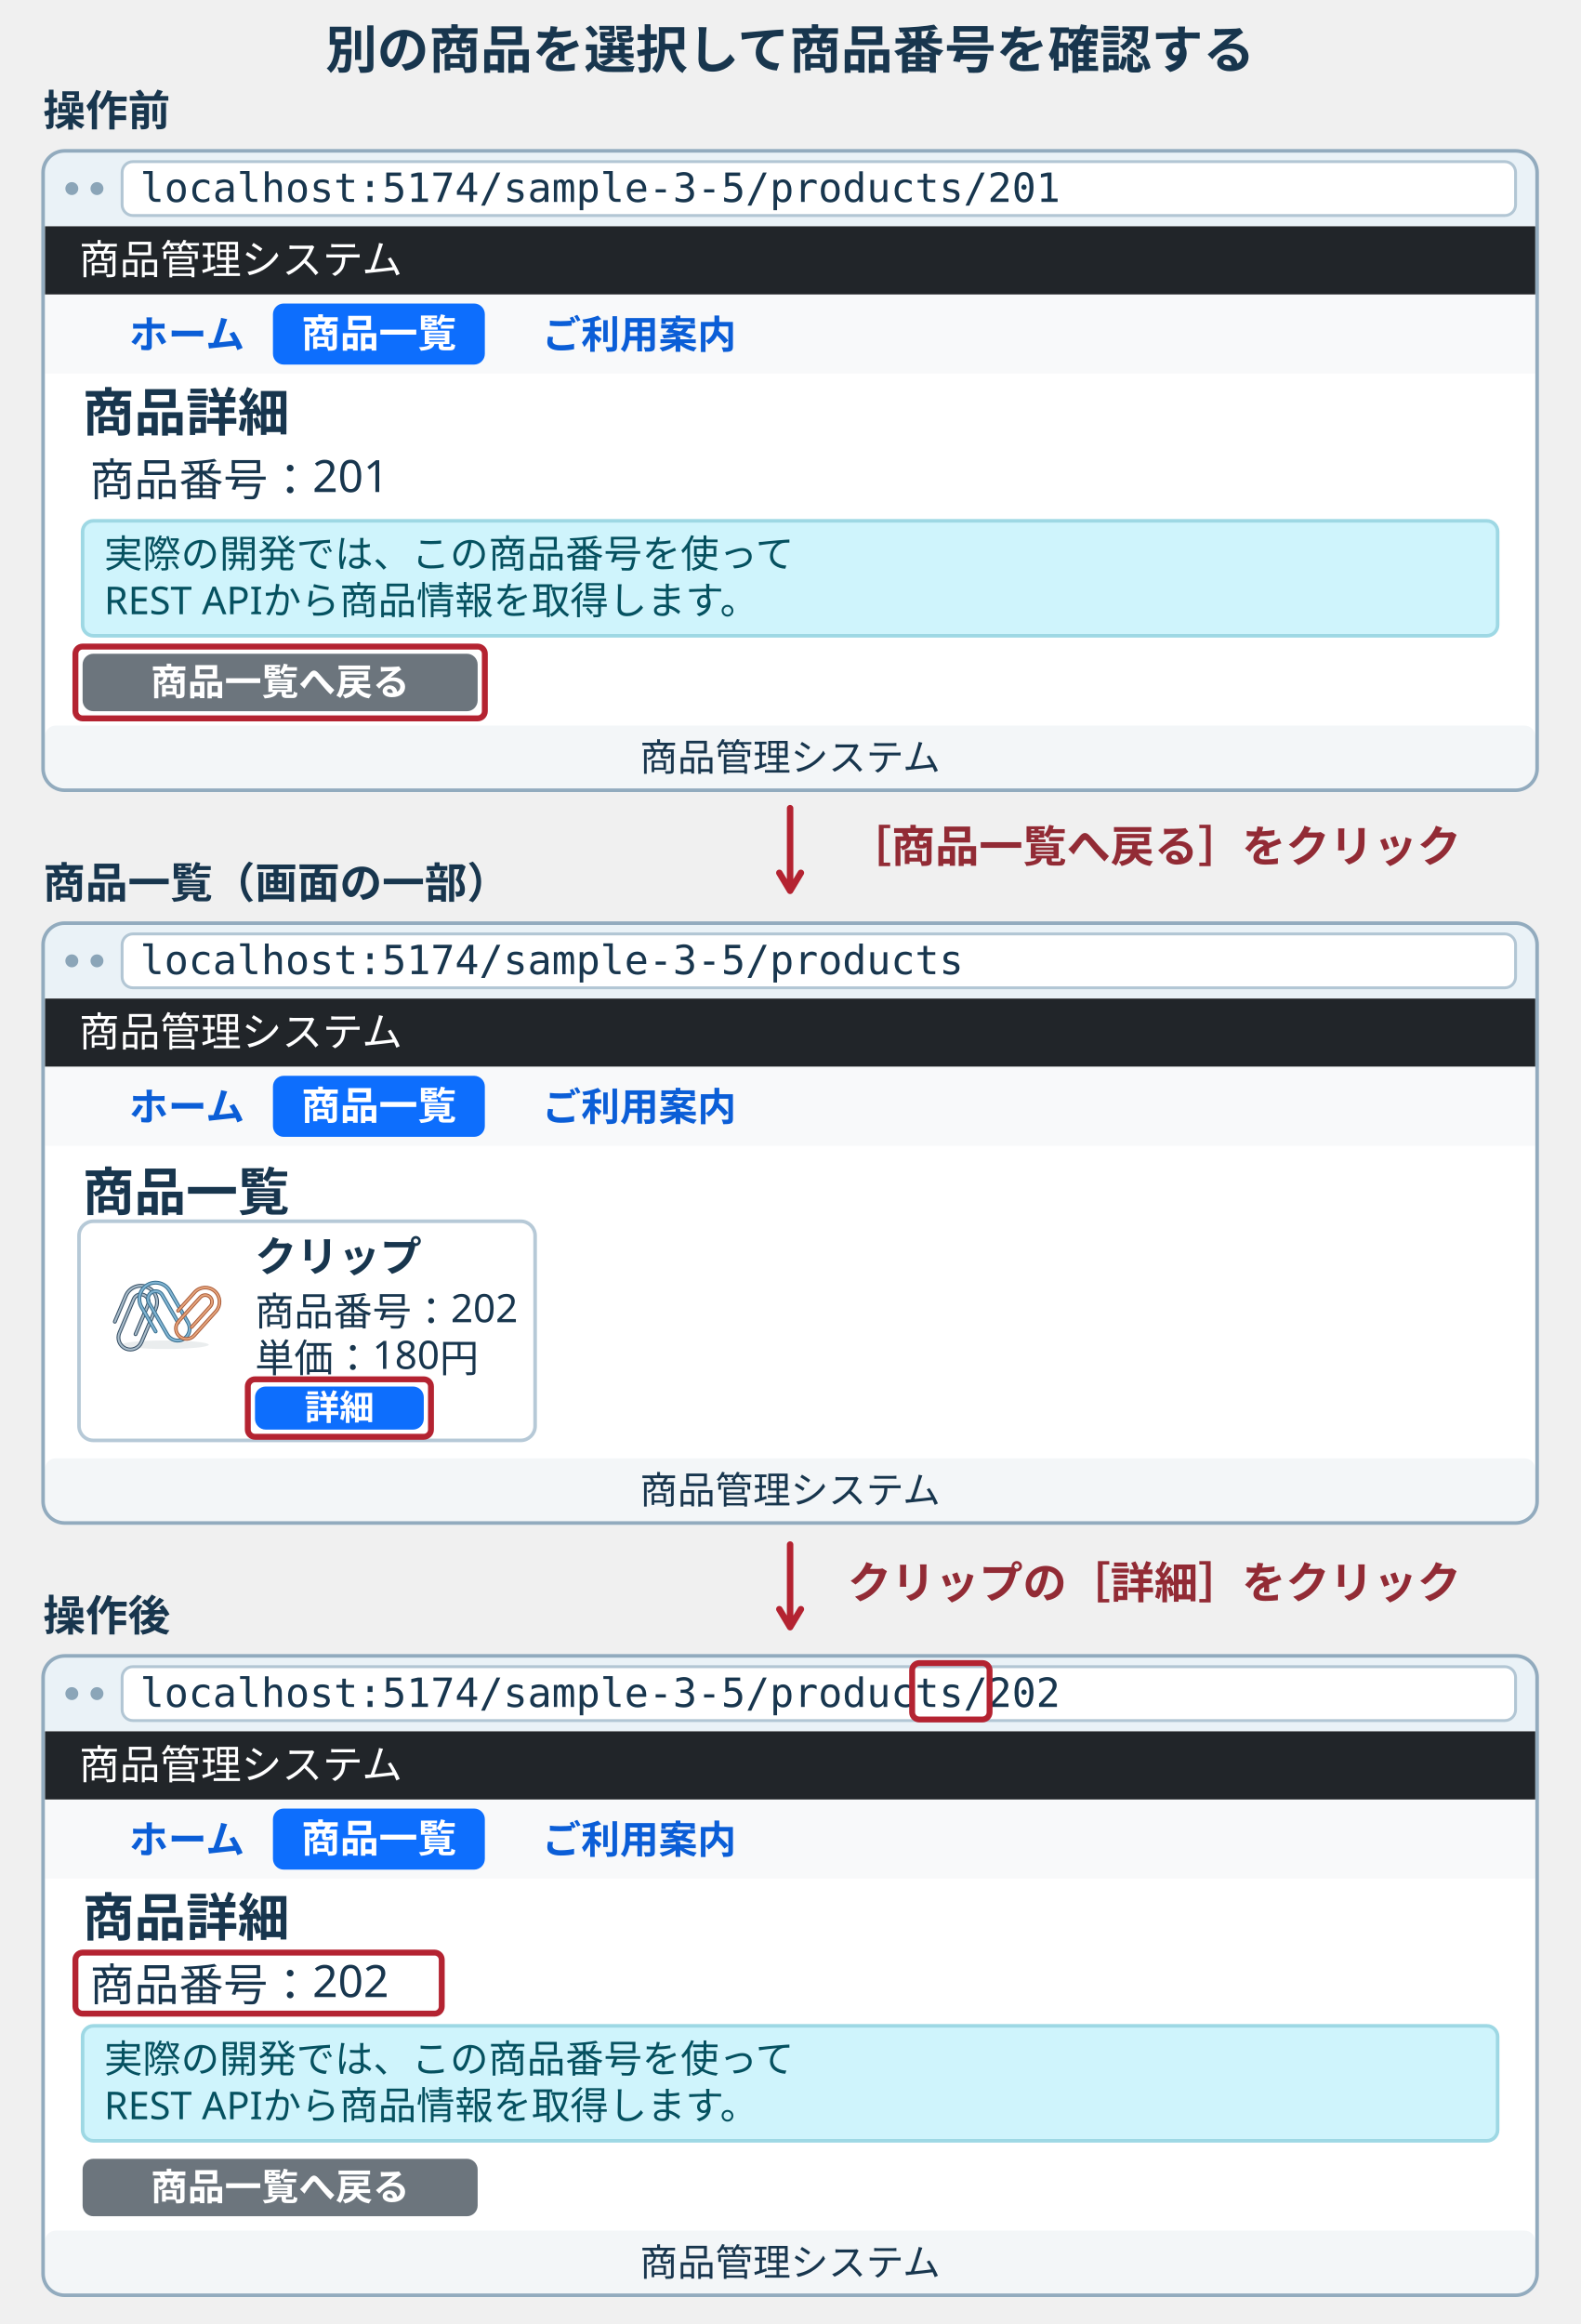
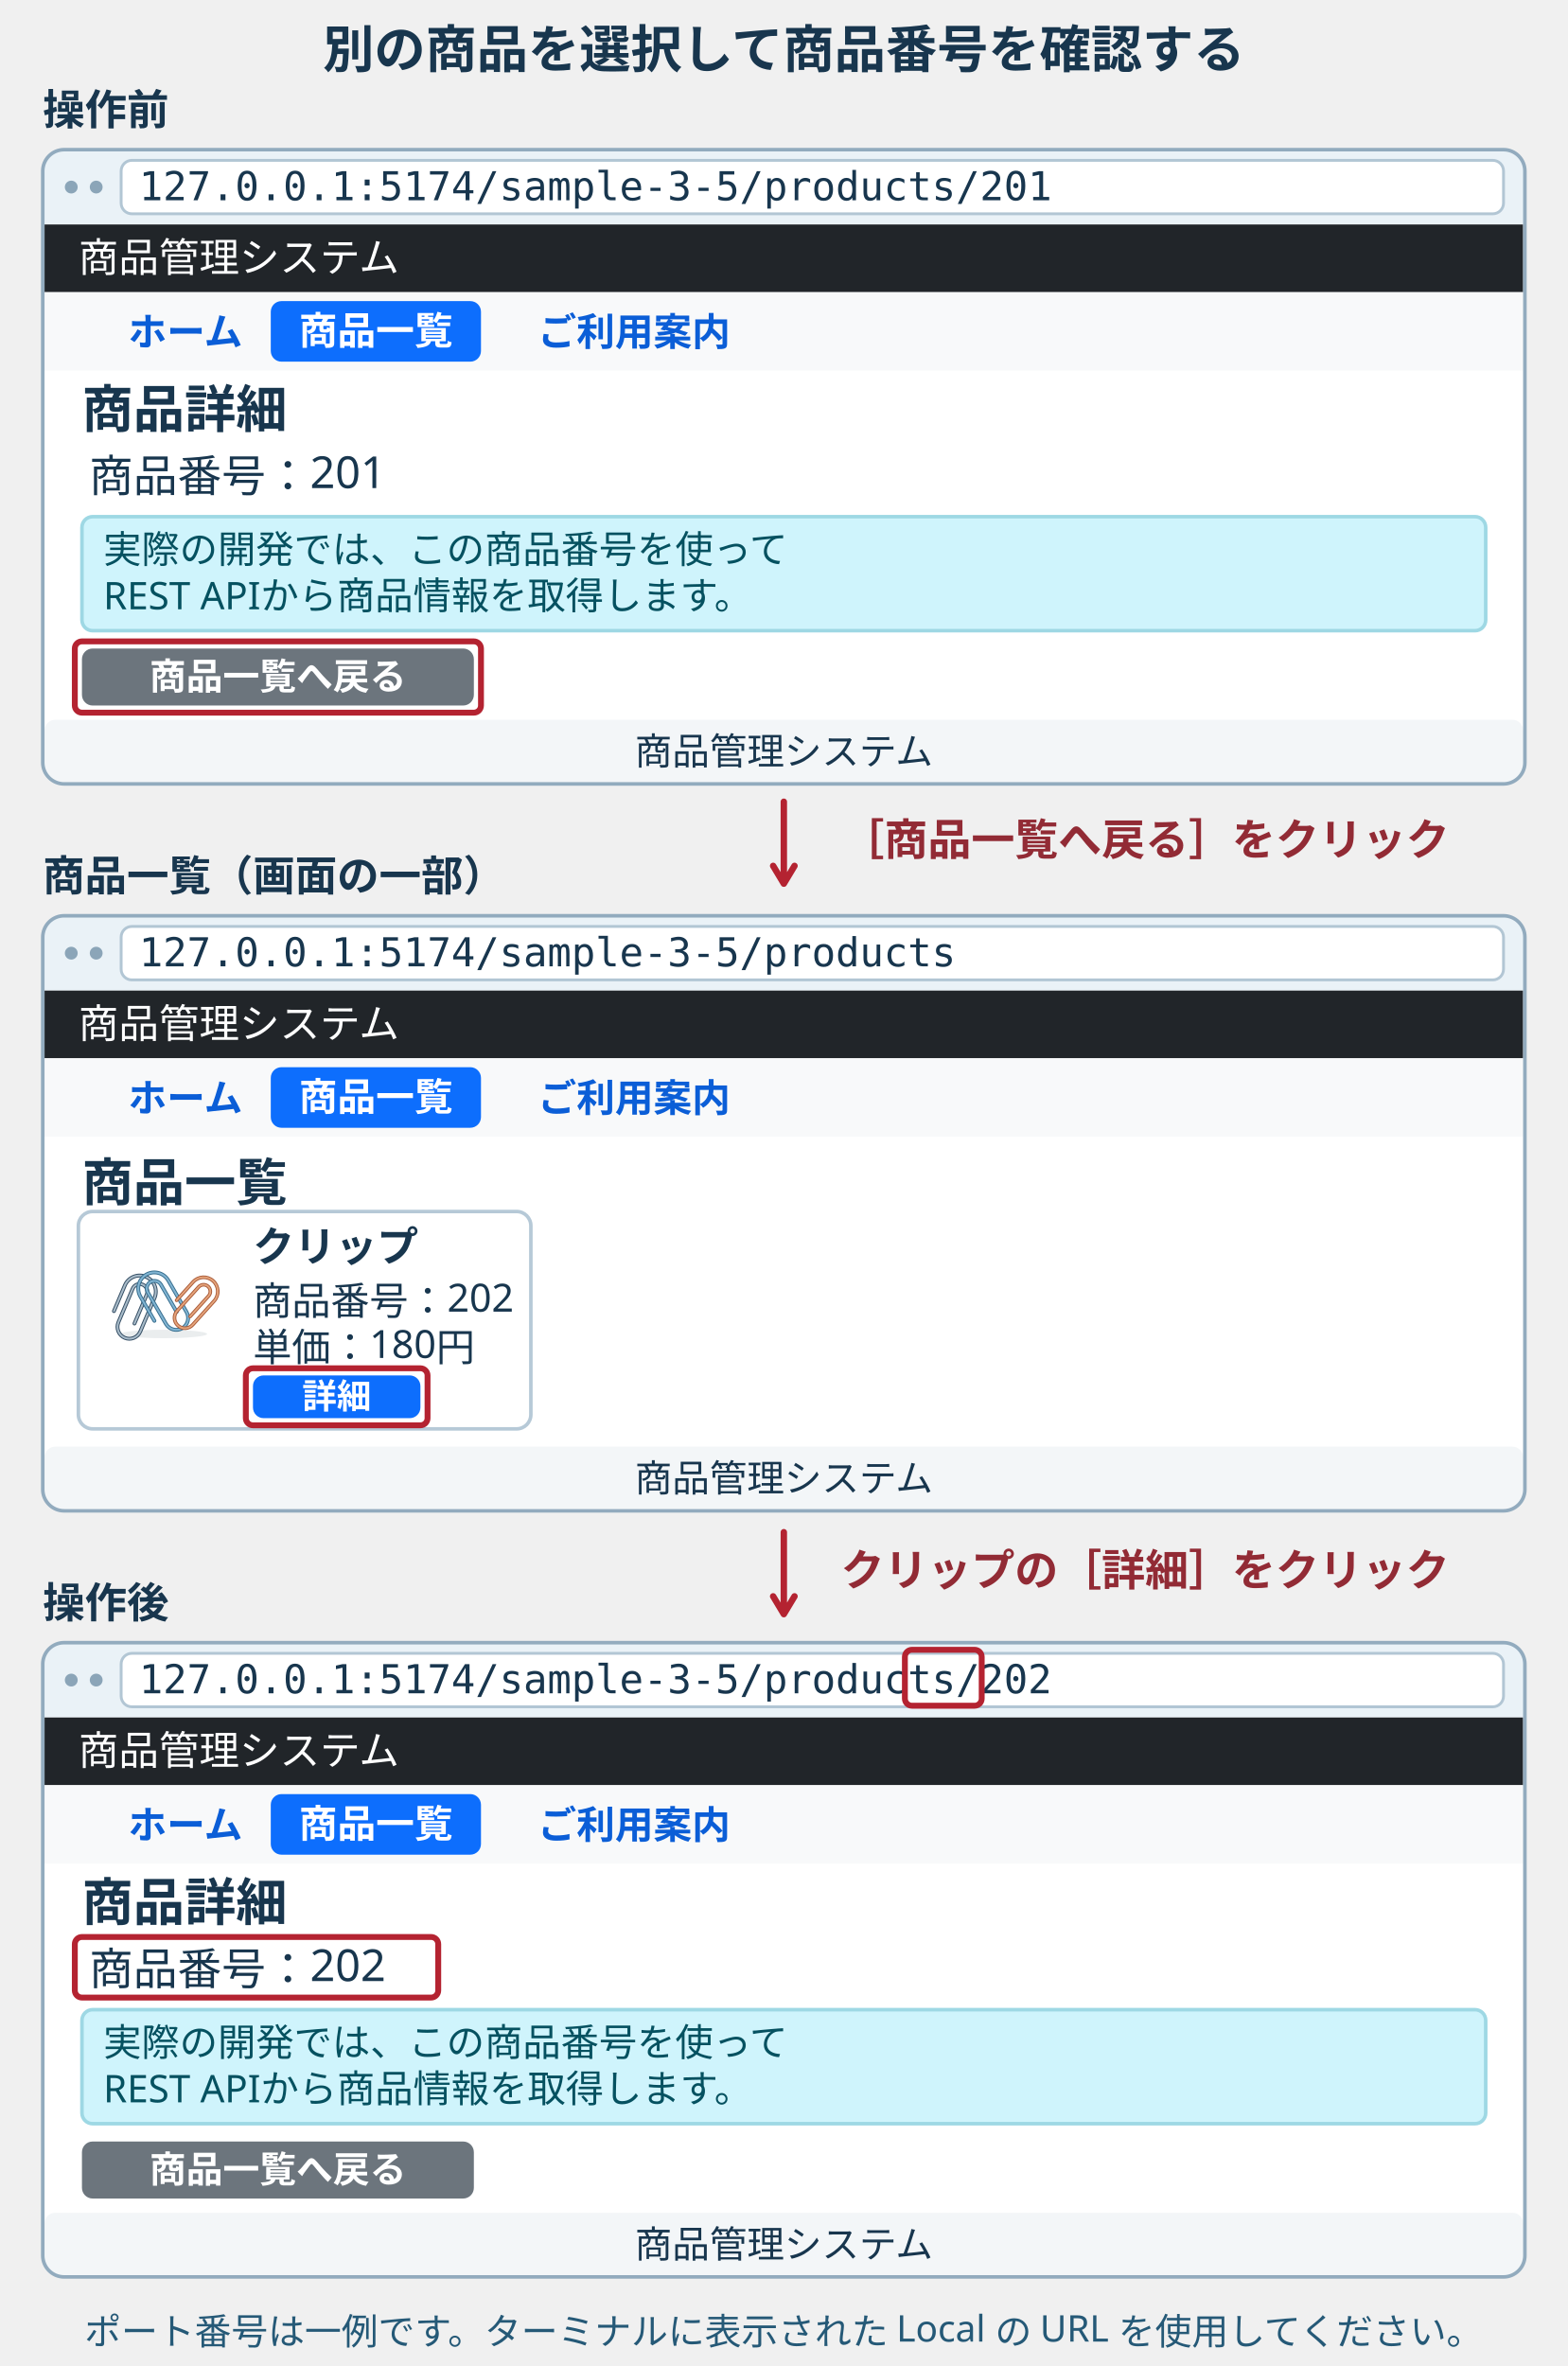
- <svg xmlns="http://www.w3.org/2000/svg" width="440" height="647" viewBox="0 0 440 647" font-family="Meiryo, sans-serif" role="img">
+ <svg xmlns="http://www.w3.org/2000/svg" width="440" height="664" viewBox="0 0 440 664" font-family="Meiryo, sans-serif" role="img">
  <text x="220.0" y="19" font-size="14.4" fill="#18364e" text-anchor="middle" font-weight="700">別の商品を選択して商品番号を確認する</text>
  <text x="12" y="35" font-size="11.8" fill="#18364e" text-anchor="start" font-weight="700">操作前</text>
  <rect x="12" y="42" width="416" height="178" rx="6" fill="#fff" />
  <path d="M12 63V48a6 6 0 0 1 6-6h404a6 6 0 0 1 6 6v15Z" fill="#eaf2f7" />
  <circle cx="20" cy="52.5" r="1.8" fill="#8ba5b8" />
  <circle cx="27" cy="52.5" r="1.8" fill="#8ba5b8" />
  <rect x="34" y="45" width="388" height="15" rx="3" fill="#fff" stroke="#b2c6d4" stroke-width="0.8" />
-   <text x="39" y="56.2" font-size="11.2" fill="#18364e" text-anchor="start" font-family="Consolas, MS Gothic, monospace">localhost:5174/sample-3-5/products/201</text>
+   <text x="39" y="56.2" font-size="11.2" fill="#18364e" text-anchor="start" font-family="Consolas, MS Gothic, monospace">127.0.0.1:5174/sample-3-5/products/201</text>
  <rect x="12.5" y="63" width="415" height="19" rx="0" fill="#212529" />
  <text x="22" y="76.3" font-size="11.3" fill="#fff" text-anchor="start">商品管理システム</text>
  <rect x="12.5" y="82" width="415" height="22" rx="0" fill="#f8f9fa" />
  <text x="36" y="97" font-size="10.8" fill="#0b5ed7" text-anchor="start" font-weight="700">ホーム</text>
  <rect x="76" y="84.5" width="59" height="17" rx="3" fill="#0d6efd" />
  <text x="105.5" y="96.672" font-size="10.8" fill="#fff" text-anchor="middle" font-weight="700">商品一覧</text>
  <text x="151" y="97" font-size="10.8" fill="#0b5ed7" text-anchor="start" font-weight="700">ご利用案内</text>
  <rect x="12.5" y="202" width="415" height="17.5" rx="3" fill="#f3f6f8" />
  <text x="220.0" y="214.6" font-size="10.5" fill="#18364e" text-anchor="middle">商品管理システム</text>
  <text x="23" y="120" font-size="14.4" fill="#18364e" text-anchor="start" font-weight="700">商品詳細</text>
  <text x="25" y="138" font-size="12.4" fill="#18364e" text-anchor="start">商品番号：201</text>
  <rect x="23" y="145" width="394" height="32" rx="3" fill="#cff4fc" stroke="#9ed8e4" stroke-width="1" />
  <text x="29" y="158" font-size="10.7" fill="#055160" text-anchor="start">実際の開発では、この商品番号を使って</text>
  <text x="29" y="171" font-size="10.7" fill="#055160" text-anchor="start">REST APIから商品情報を取得します。</text>
  <rect x="23" y="182" width="110" height="16" rx="3" fill="#6c757d" />
  <text x="78.0" y="193.502" font-size="10.3" fill="#fff" text-anchor="middle" font-weight="700">商品一覧へ戻る</text>
  <rect x="21" y="180" width="114" height="20" rx="2" fill="none" stroke="#b42331" stroke-width="1.65" />
  <rect x="12" y="42" width="416" height="178" rx="6" fill="none" stroke="#92abbe" stroke-width="1" />
  <path d="M220 225L220 248M223.00 243.00L220 248L217.00 243.00" fill="none" stroke="#b42331" stroke-width="1.8" stroke-linecap="round" stroke-linejoin="round" />
  <text x="236" y="240" font-size="12.2" fill="#922b35" text-anchor="start" font-weight="700">［商品一覧へ戻る］をクリック</text>
  <text x="12" y="250" font-size="11.8" fill="#18364e" text-anchor="start" font-weight="700">商品一覧（画面の一部）</text>
  <rect x="12" y="257" width="416" height="167" rx="6" fill="#fff" />
  <path d="M12 278V263a6 6 0 0 1 6-6h404a6 6 0 0 1 6 6v15Z" fill="#eaf2f7" />
  <circle cx="20" cy="267.5" r="1.8" fill="#8ba5b8" />
  <circle cx="27" cy="267.5" r="1.8" fill="#8ba5b8" />
  <rect x="34" y="260" width="388" height="15" rx="3" fill="#fff" stroke="#b2c6d4" stroke-width="0.8" />
-   <text x="39" y="271.2" font-size="11.2" fill="#18364e" text-anchor="start" font-family="Consolas, MS Gothic, monospace">localhost:5174/sample-3-5/products</text>
+   <text x="39" y="271.2" font-size="11.2" fill="#18364e" text-anchor="start" font-family="Consolas, MS Gothic, monospace">127.0.0.1:5174/sample-3-5/products</text>
  <rect x="12.5" y="278" width="415" height="19" rx="0" fill="#212529" />
  <text x="22" y="291.3" font-size="11.3" fill="#fff" text-anchor="start">商品管理システム</text>
  <rect x="12.5" y="297" width="415" height="22" rx="0" fill="#f8f9fa" />
  <text x="36" y="312" font-size="10.8" fill="#0b5ed7" text-anchor="start" font-weight="700">ホーム</text>
  <rect x="76" y="299.5" width="59" height="17" rx="3" fill="#0d6efd" />
  <text x="105.5" y="311.672" font-size="10.8" fill="#fff" text-anchor="middle" font-weight="700">商品一覧</text>
  <text x="151" y="312" font-size="10.8" fill="#0b5ed7" text-anchor="start" font-weight="700">ご利用案内</text>
  <rect x="12.5" y="406" width="415" height="17.5" rx="3" fill="#f3f6f8" />
  <text x="220.0" y="418.6" font-size="10.5" fill="#18364e" text-anchor="middle">商品管理システム</text>
  <text x="23" y="337" font-size="14.4" fill="#18364e" text-anchor="start" font-weight="700">商品一覧</text>
  <rect x="22" y="340" width="127" height="61" rx="4" fill="#fff" stroke="#b6c9d7" stroke-width="1" />
  <g transform="translate(26 352) scale(0.238)">
    <ellipse cx="84" cy="94" rx="51" ry="5" fill="#294653" opacity=".10" />
    <g fill="none" stroke-linecap="round" stroke-linejoin="round">
      <g transform="translate(6 7) rotate(23 48 56)">
        <path d="M51 75V38a9 9 0 0 0-18 0v43a14 14 0 0 0 28 0V38a19 19 0 0 0-38 0v33" stroke="#344d63" stroke-width="4.5" />
        <path d="M51 75V38a9 9 0 0 0-18 0v43a14 14 0 0 0 28 0V38a19 19 0 0 0-38 0v33" stroke="#a9bcca" stroke-width="2.3" />
      </g>
      <g transform="translate(39 -3) rotate(-30 48 56)">
        <path d="M51 75V38a9 9 0 0 0-18 0v43a14 14 0 0 0 28 0V38a19 19 0 0 0-38 0v33" stroke="#366d8d" stroke-width="4.5" />
        <path d="M51 75V38a9 9 0 0 0-18 0v43a14 14 0 0 0 28 0V38a19 19 0 0 0-38 0v33" stroke="#81b4d2" stroke-width="2.3" />
      </g>
      <g transform="translate(76 12) rotate(42 48 56) scale(.88)">
        <path d="M51 75V38a9 9 0 0 0-18 0v43a14 14 0 0 0 28 0V38a19 19 0 0 0-38 0v33" stroke="#a85937" stroke-width="4.8" />
        <path d="M51 75V38a9 9 0 0 0-18 0v43a14 14 0 0 0 28 0V38a19 19 0 0 0-38 0v33" stroke="#e5a47b" stroke-width="2.4" />
      </g>
    </g>
  </g>
  <text x="71" y="354" font-size="11.6" fill="#18364e" text-anchor="start" font-weight="700">クリップ</text>
  <text x="71" y="369" font-size="10.9" fill="#18364e" text-anchor="start">商品番号：202</text>
  <text x="71" y="382" font-size="10.9" fill="#18364e" text-anchor="start">単価：180円</text>
  <rect x="71" y="386" width="47" height="12" rx="3" fill="#0d6efd" />
  <text x="94.5" y="395.298" font-size="9.7" fill="#fff" text-anchor="middle" font-weight="700">詳細</text>
  <rect x="69" y="384" width="51" height="16" rx="2" fill="none" stroke="#b42331" stroke-width="1.65" />
  <rect x="12" y="257" width="416" height="167" rx="6" fill="none" stroke="#92abbe" stroke-width="1" />
  <path d="M220 430L220 453M223.00 448.00L220 453L217.00 448.00" fill="none" stroke="#b42331" stroke-width="1.8" stroke-linecap="round" stroke-linejoin="round" />
  <text x="236" y="445" font-size="12.2" fill="#922b35" text-anchor="start" font-weight="700">クリップの［詳細］をクリック</text>
  <text x="12" y="454" font-size="11.8" fill="#18364e" text-anchor="start" font-weight="700">操作後</text>
  <rect x="12" y="461" width="416" height="178" rx="6" fill="#fff" />
  <path d="M12 482V467a6 6 0 0 1 6-6h404a6 6 0 0 1 6 6v15Z" fill="#eaf2f7" />
  <circle cx="20" cy="471.5" r="1.8" fill="#8ba5b8" />
  <circle cx="27" cy="471.5" r="1.8" fill="#8ba5b8" />
  <rect x="34" y="464" width="388" height="15" rx="3" fill="#fff" stroke="#b2c6d4" stroke-width="0.8" />
-   <text x="39.00 45.19 51.37 57.56 63.74 69.93 76.11 82.30 88.48 94.67 100.85 107.04 113.22 119.41 125.59 131.78 137.96 144.15 150.33 156.52 162.70 168.89 175.07 181.26 187.44 193.63 199.82 206.00 212.19 218.37 224.56 230.74 236.93 243.11 249.30 255.48 261.67 267.85" y="475.2" font-family="Consolas, MS Gothic, monospace" font-size="11.2" fill="#18364e" xml:space="preserve">localhost:5174/sample-3-5/products/202</text>
+   <text x="39.00 45.19 51.37 57.56 63.75 69.93 76.12 82.31 88.50 94.68 100.87 107.06 113.24 119.43 125.62 131.80 137.99 144.18 150.36 156.55 162.74 168.92 175.11 181.30 187.49 193.67 199.86 206.05 212.23 218.42 224.61 230.79 236.98 243.17 249.35 255.54 261.73 267.91" y="475.2" font-family="Consolas, MS Gothic, monospace" font-size="11.2" fill="#18364e" xml:space="preserve">127.0.0.1:5174/sample-3-5/products/202</text>
  <rect x="253.98" y="463.0" width="21.56" height="15.7" rx="2" fill="none" stroke="#b42331" stroke-width="1.65" />
  <rect x="12.5" y="482" width="415" height="19" rx="0" fill="#212529" />
  <text x="22" y="495.3" font-size="11.3" fill="#fff" text-anchor="start">商品管理システム</text>
  <rect x="12.5" y="501" width="415" height="22" rx="0" fill="#f8f9fa" />
  <text x="36" y="516" font-size="10.8" fill="#0b5ed7" text-anchor="start" font-weight="700">ホーム</text>
  <rect x="76" y="503.5" width="59" height="17" rx="3" fill="#0d6efd" />
  <text x="105.5" y="515.672" font-size="10.8" fill="#fff" text-anchor="middle" font-weight="700">商品一覧</text>
  <text x="151" y="516" font-size="10.8" fill="#0b5ed7" text-anchor="start" font-weight="700">ご利用案内</text>
  <rect x="12.5" y="621" width="415" height="17.5" rx="3" fill="#f3f6f8" />
  <text x="220.0" y="633.6" font-size="10.5" fill="#18364e" text-anchor="middle">商品管理システム</text>
  <text x="23" y="539" font-size="14.4" fill="#18364e" text-anchor="start" font-weight="700">商品詳細</text>
  <text x="25" y="557" font-size="12.4" fill="#18364e" text-anchor="start">商品番号：202</text>
  <rect x="23" y="564" width="394" height="32" rx="3" fill="#cff4fc" stroke="#9ed8e4" stroke-width="1" />
  <text x="29" y="577" font-size="10.7" fill="#055160" text-anchor="start">実際の開発では、この商品番号を使って</text>
  <text x="29" y="590" font-size="10.7" fill="#055160" text-anchor="start">REST APIから商品情報を取得します。</text>
  <rect x="23" y="601" width="110" height="16" rx="3" fill="#6c757d" />
  <text x="78.0" y="612.502" font-size="10.3" fill="#fff" text-anchor="middle" font-weight="700">商品一覧へ戻る</text>
  <rect x="12" y="461" width="416" height="178" rx="6" fill="none" stroke="#92abbe" stroke-width="1" />
  <rect x="21" y="543.6" width="102" height="17" rx="2" fill="none" stroke="#b42331" stroke-width="1.65" />
+   <text x="220.0" y="658" font-size="10.3" fill="#255977" text-anchor="middle" font-weight="400">ポート番号は一例です。ターミナルに表示された Local の URL を使用してください。</text>
</svg>
